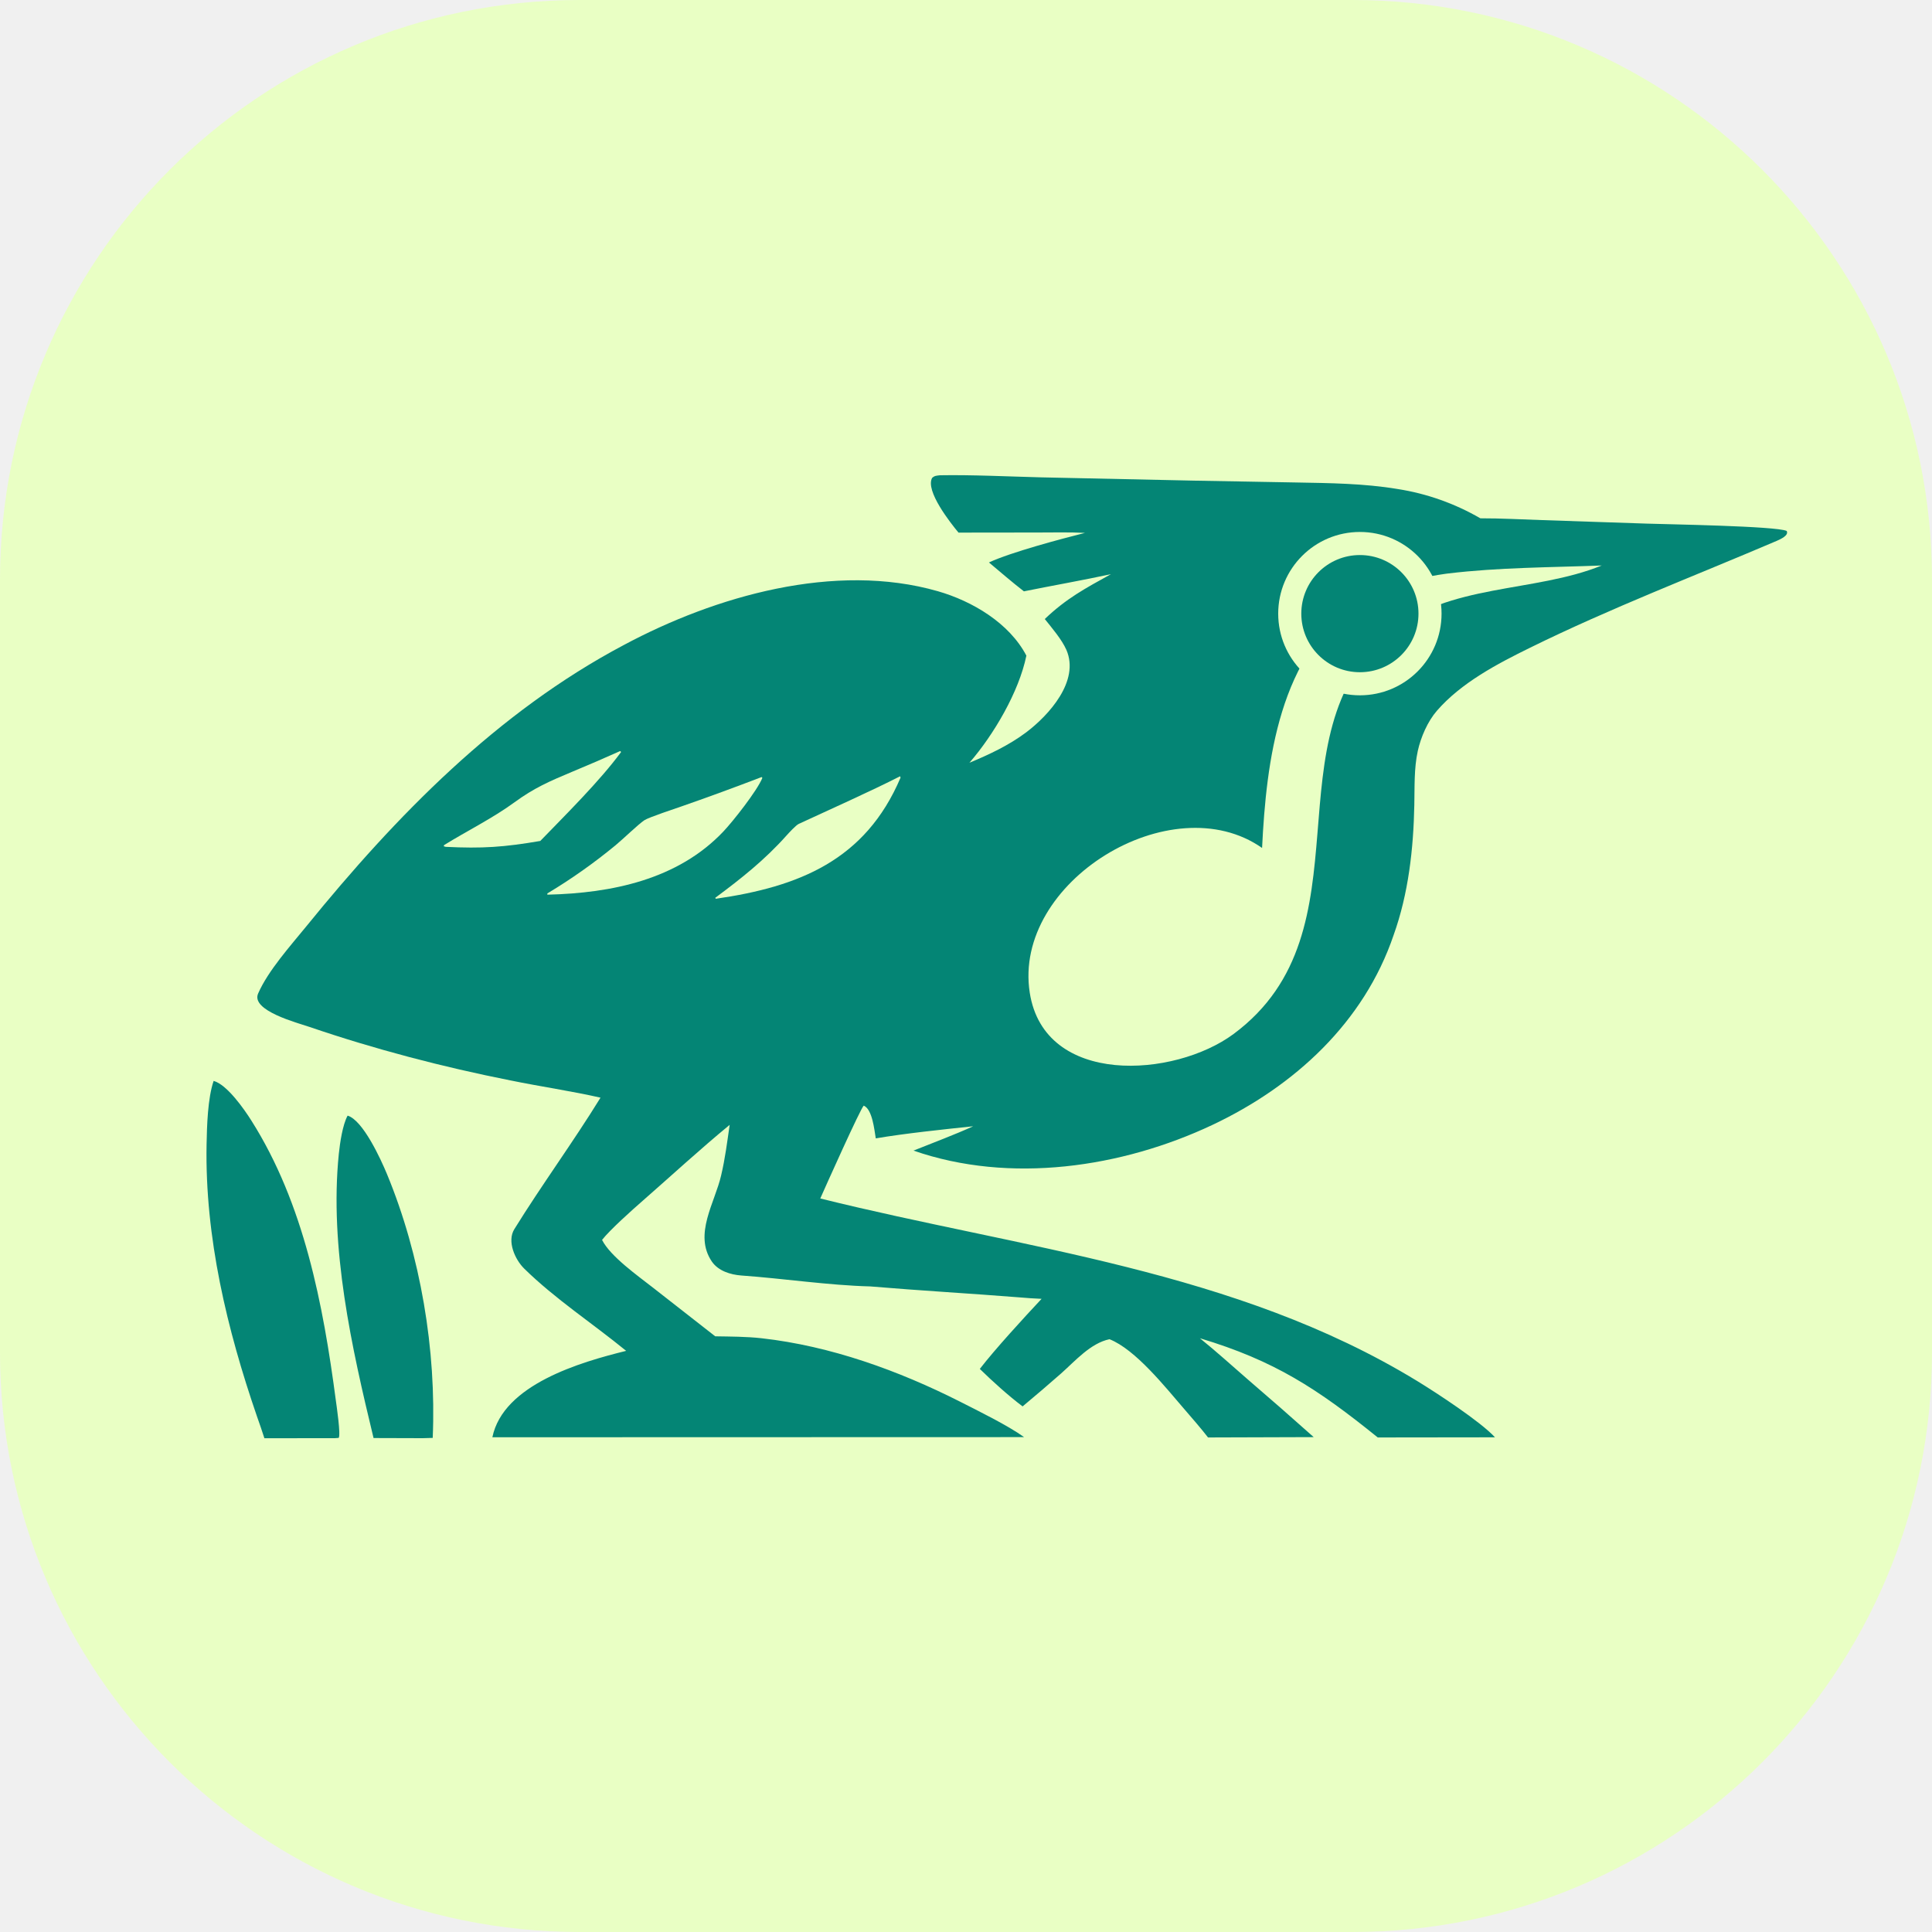
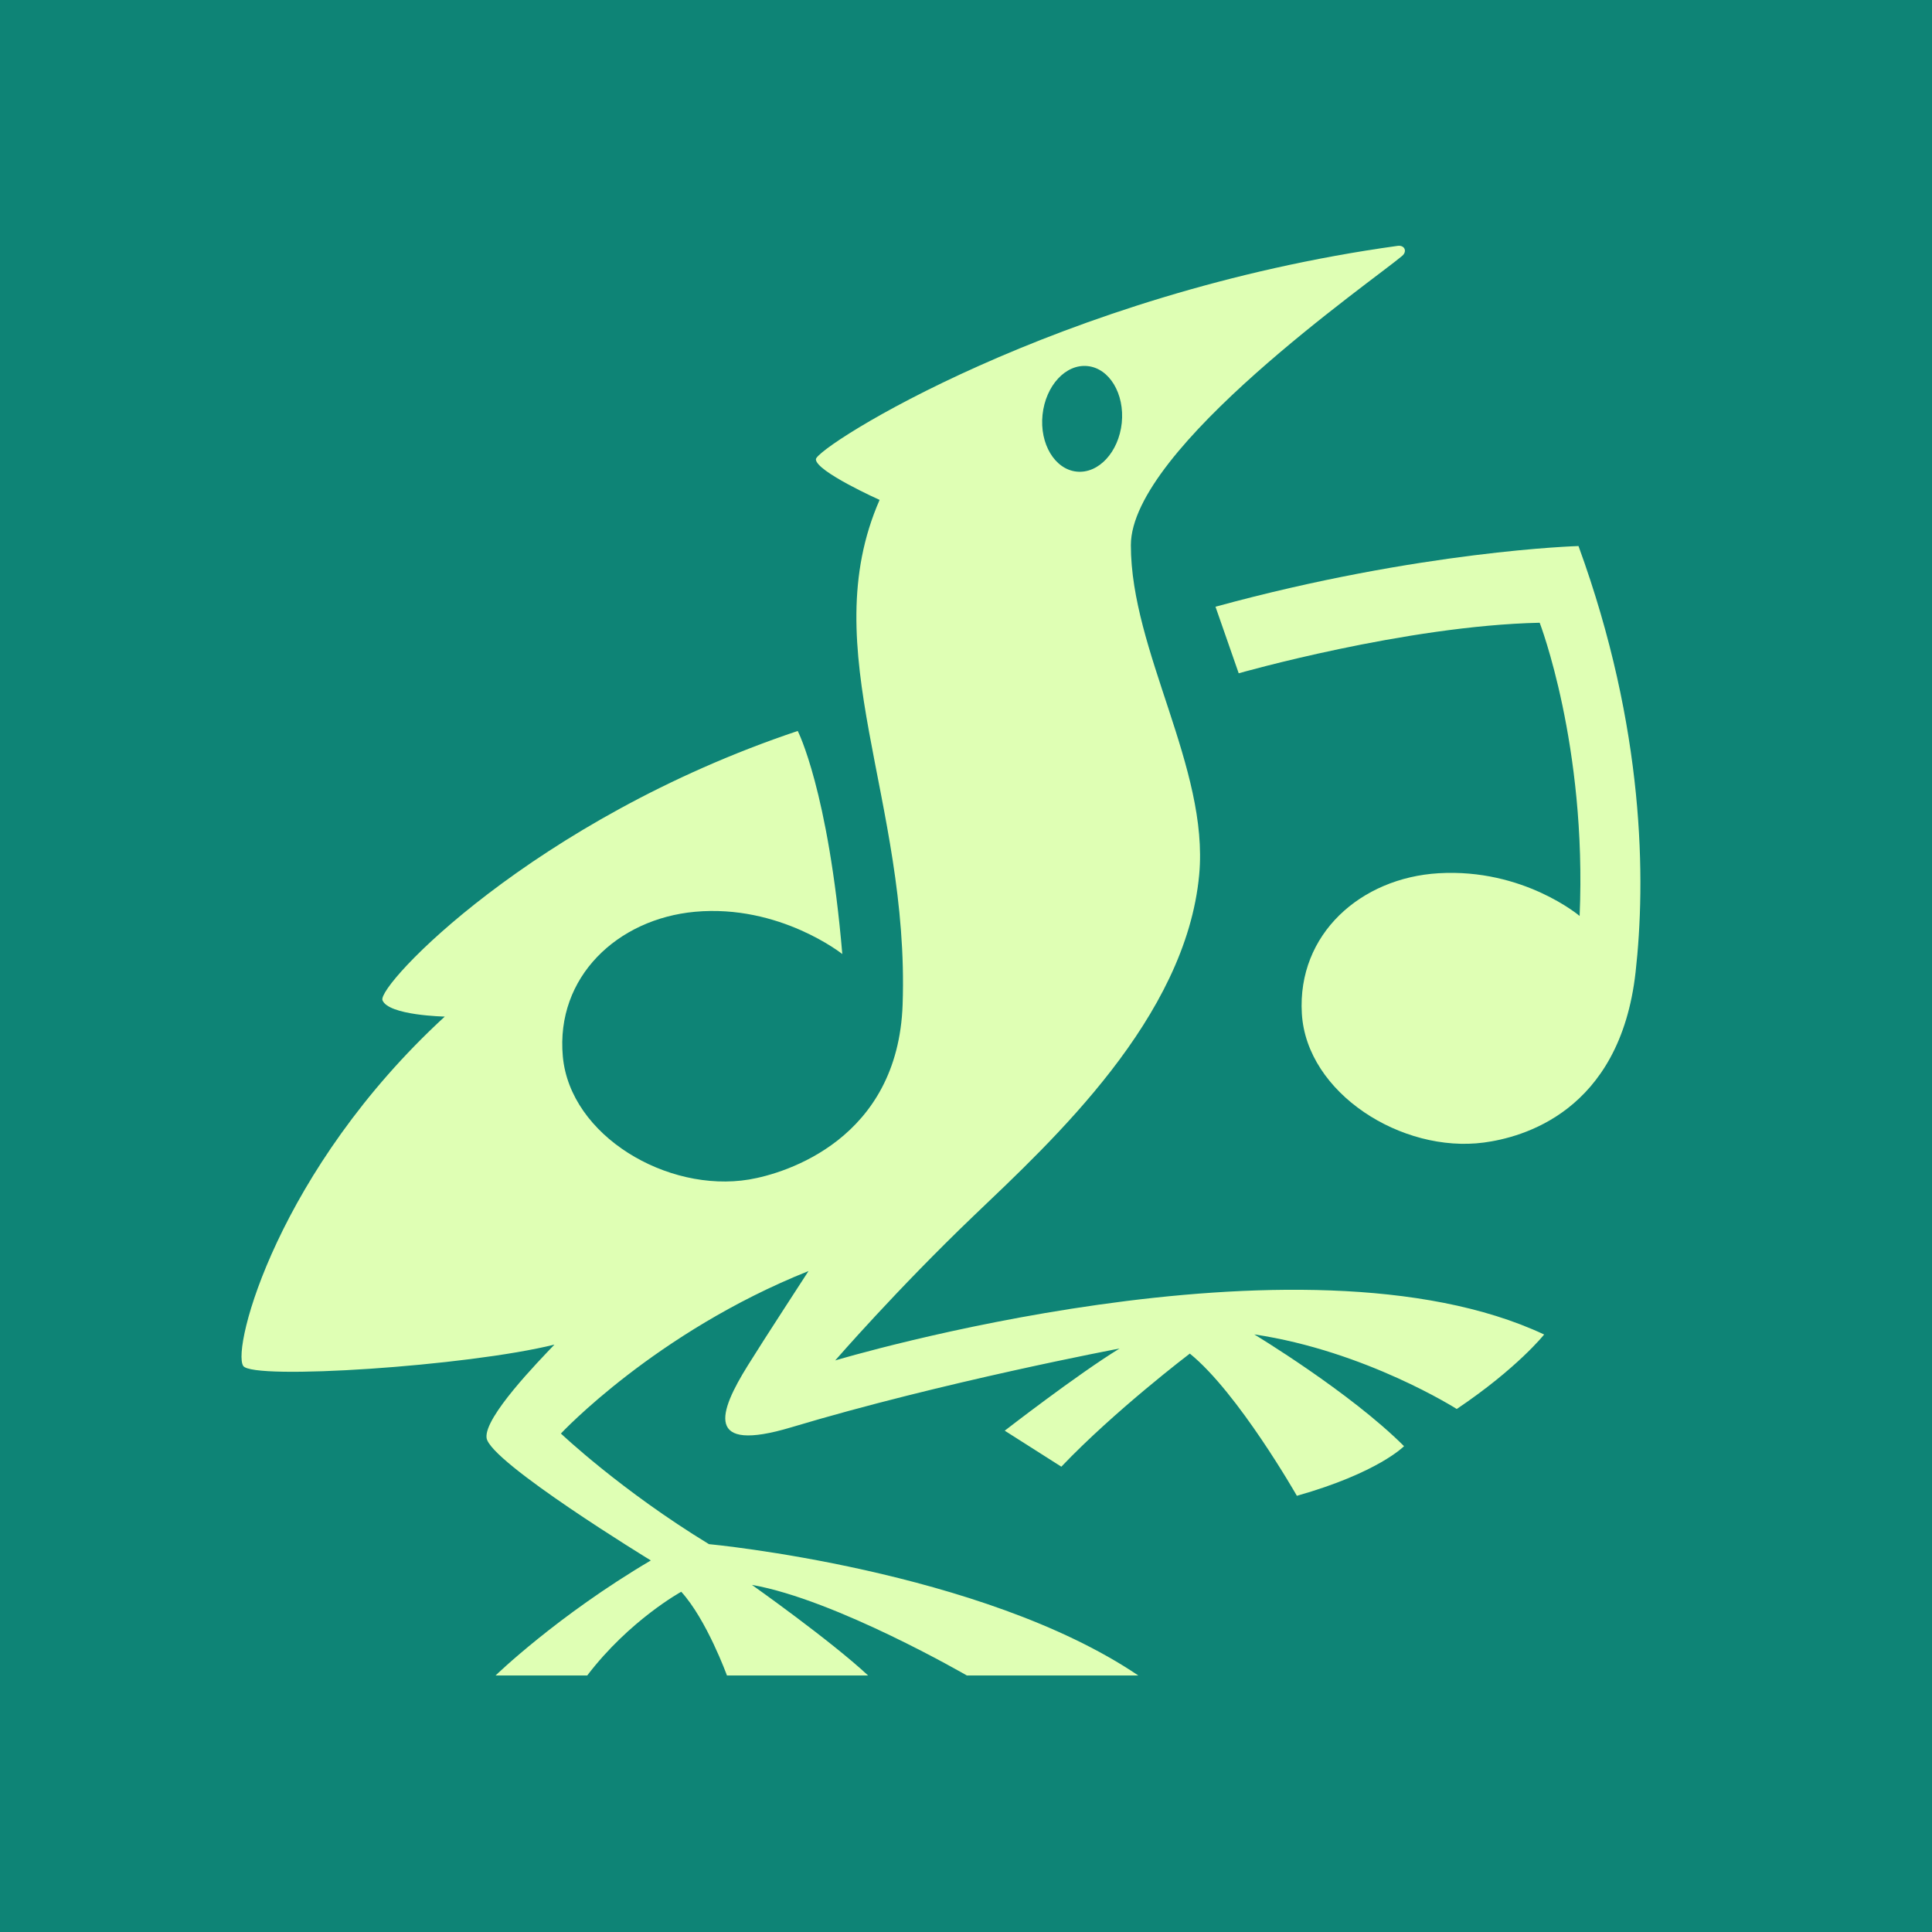
- <svg xmlns="http://www.w3.org/2000/svg" width="40" height="40" viewBox="0 0 40 40" fill="none">
-   <rect width="40" height="40" rx="12" fill="#E9FFC4" />
-   <path d="M19.46 9.84C20.117 9.828 20.886 9.866 21.554 9.883L24.715 9.951L26.826 9.989C27.532 10.002 28.235 10.008 28.933 10.124C29.538 10.218 30.119 10.424 30.649 10.731C31.07 10.73 31.504 10.754 31.925 10.768L34.097 10.841C34.535 10.856 36.761 10.891 36.991 10.992C37.043 11.086 36.858 11.166 36.783 11.199C35.077 11.928 33.345 12.59 31.679 13.41C30.999 13.744 30.252 14.136 29.749 14.716C29.557 14.937 29.417 15.262 29.354 15.546C29.274 15.91 29.29 16.292 29.282 16.663C29.264 17.574 29.162 18.499 28.853 19.361C28.24 21.167 26.802 22.487 25.102 23.29C23.226 24.175 20.911 24.517 18.913 23.822C19.301 23.666 19.773 23.49 20.149 23.318C19.552 23.381 18.716 23.468 18.132 23.569C18.101 23.384 18.061 22.968 17.883 22.891C17.821 22.937 17.078 24.597 16.983 24.813C21.175 25.855 25.575 26.295 29.339 28.591C29.74 28.836 30.654 29.433 30.952 29.758L28.525 29.761C27.271 28.748 26.384 28.169 24.843 27.707C25.17 27.971 25.505 28.273 25.822 28.549C26.285 28.946 26.744 29.348 27.199 29.754L25.011 29.761C24.883 29.593 24.648 29.323 24.511 29.164C24.128 28.721 23.51 27.94 22.971 27.727C22.579 27.809 22.264 28.174 21.969 28.436C21.706 28.667 21.441 28.894 21.172 29.118C20.885 28.903 20.542 28.593 20.286 28.342C20.601 27.933 21.209 27.271 21.565 26.891C21.416 26.886 21.259 26.873 21.11 26.861C20.08 26.779 19.047 26.721 18.018 26.634C17.147 26.611 16.221 26.47 15.349 26.408C15.123 26.391 14.869 26.313 14.736 26.116C14.358 25.555 14.8 24.902 14.93 24.337C15.014 23.982 15.055 23.644 15.107 23.289C14.507 23.782 13.892 24.348 13.305 24.862C13.088 25.051 12.623 25.467 12.465 25.671C12.636 26.012 13.206 26.414 13.52 26.66L14.808 27.667C15.124 27.672 15.455 27.672 15.768 27.707C17.196 27.867 18.602 28.375 19.879 29.021C20.255 29.212 20.865 29.511 21.203 29.754L10.194 29.757C10.418 28.666 12.017 28.201 12.964 27.968C12.272 27.402 11.491 26.892 10.852 26.264C10.664 26.079 10.492 25.7 10.649 25.448C11.22 24.526 11.863 23.651 12.433 22.726C11.859 22.594 11.167 22.492 10.569 22.369C9.163 22.09 7.766 21.725 6.409 21.262C6.16 21.177 5.189 20.924 5.344 20.57C5.551 20.096 6.014 19.582 6.346 19.174C8.199 16.893 10.294 14.742 12.918 13.353C14.807 12.342 17.285 11.628 19.419 12.241C20.128 12.445 20.895 12.897 21.25 13.574C21.097 14.323 20.575 15.211 20.071 15.792C20.477 15.623 20.885 15.433 21.244 15.164C21.715 14.809 22.359 14.1 22.078 13.454C21.985 13.242 21.778 13 21.631 12.816C22.08 12.388 22.465 12.184 23.002 11.887C22.426 12.012 21.783 12.125 21.199 12.243C20.957 12.056 20.71 11.842 20.475 11.645C20.934 11.432 21.97 11.157 22.463 11.033C22.164 11.016 21.792 11.025 21.491 11.025L19.845 11.027C19.679 10.828 19.151 10.159 19.299 9.894C19.353 9.846 19.389 9.849 19.46 9.84Z" fill="#048575" />
-   <path d="M12.835 15.552L12.846 15.553L12.859 15.57C12.41 16.179 11.711 16.868 11.186 17.411C10.433 17.54 9.985 17.57 9.228 17.533L9.187 17.521L9.194 17.497C9.663 17.206 10.198 16.942 10.646 16.615C11.063 16.31 11.376 16.176 11.843 15.98C12.176 15.842 12.506 15.699 12.835 15.552Z" fill="#E9FFC4" />
-   <path d="M26.13 17.556C24.26 16.244 20.961 18.255 21.32 20.553C21.623 22.498 24.316 22.316 25.542 21.406C28.432 19.259 26.198 15.248 28.78 13.091C29.996 12.074 31.759 12.277 33.162 11.708C32.107 11.748 31.023 11.747 29.974 11.874C29.974 11.874 28.762 12.02 28.137 12.434C26.481 13.53 26.218 15.76 26.13 17.556Z" fill="#E9FFC4" />
-   <path d="M15.769 16.088L15.784 16.106C15.674 16.375 15.173 17.008 14.977 17.215C14.031 18.214 12.66 18.491 11.342 18.523L11.328 18.517L11.335 18.496C11.83 18.199 12.302 17.865 12.747 17.498C12.899 17.373 13.212 17.068 13.341 16.982C13.431 16.921 13.994 16.737 14.126 16.69C14.677 16.498 15.224 16.297 15.769 16.088Z" fill="#E9FFC4" />
-   <path d="M18.635 16.072L18.645 16.1C17.916 17.814 16.539 18.36 14.819 18.608L14.809 18.588C15.35 18.186 15.835 17.802 16.285 17.297C16.334 17.242 16.479 17.085 16.537 17.058C17.156 16.771 18.056 16.369 18.635 16.072Z" fill="#E9FFC4" />
-   <path d="M4.423 22.379C4.699 22.454 5.055 22.963 5.204 23.2C6.294 24.921 6.691 27.008 6.954 29C6.968 29.104 7.058 29.709 7.012 29.77L6.931 29.776L5.474 29.777C5.428 29.628 5.372 29.475 5.321 29.327C4.7 27.524 4.241 25.614 4.277 23.696C4.284 23.314 4.3 22.738 4.423 22.379Z" fill="#048575" />
-   <path d="M7.197 23.098C7.516 23.193 7.885 24.003 8.011 24.306C8.708 25.99 9.037 27.952 8.959 29.77L8.751 29.776L7.734 29.773C7.281 27.9 6.817 25.83 7.015 23.888C7.038 23.666 7.093 23.287 7.197 23.098Z" fill="#048575" />
-   <circle cx="1.691" cy="1.691" r="1.691" transform="matrix(-1 0 0 1 29.8459 11.0137)" fill="#E9FFC4" />
-   <circle cx="1.213" cy="1.213" r="1.213" transform="matrix(-1 0 0 1 29.3681 11.4916)" fill="#048575" />
+ <svg xmlns="http://www.w3.org/2000/svg" width="1080" height="1080" viewBox="0 0 1080 1080" fill="none">
+   <g clip-path="url(#clip0_2872_969)">
+     <path d="M1080 0H0V1080H1080V0Z" fill="#0E8476" />
+     <path d="M466.867 760.515C466.867 760.515 501.258 720.848 544.354 679.598C588.635 637.299 662.976 569.042 670.36 488.943C675.856 429.317 632.162 363.976 632.162 304.738C632.162 250.724 767.449 156.938 783.822 143.041C786.79 140.524 785.216 136.853 781.178 137.451C591.195 163.797 456.085 249.99 456.085 256.744C456.085 263.499 491.703 279.451 491.703 279.451C454.9 363.462 508.495 447.284 504.572 561.522C501.992 636.754 439.346 655.916 418.684 659.366C373.008 666.918 318.658 634.939 314.62 590.522C310.582 546.104 345.204 513.664 388.499 509.689C435.832 505.389 470.853 533.319 470.853 533.319C463.039 441.704 445.933 408.614 445.933 408.614C297.713 458.318 210.566 551.002 213.807 559.141C217.184 567.678 248.628 568.276 248.628 568.276C155.555 653.871 129.387 753.456 135.963 763.557C141.228 771.643 261.434 763.703 309.932 751.642C301.258 760.777 270.475 792.221 271.996 803.81C273.768 817.309 363.81 872.298 363.82 872.298C311.327 903.281 277.03 936.602 277.03 936.602H328.265C351.895 905.62 380.822 889.803 380.822 889.803C395.054 905.431 406.371 936.602 406.371 936.602H485.274C464.088 916.874 420.331 885.965 420.331 885.965C467.266 894.177 540.474 936.602 540.474 936.602H636.325C548.686 877.417 396.292 863.184 396.292 863.184C347.06 833.167 313.55 801.356 313.55 801.356C313.55 801.356 366.442 744.688 451.963 710.528C450.768 712.447 426.938 748.926 418.002 763.357C401.851 789.305 393.512 812.547 442.429 797.843C526.902 772.492 625.858 753.823 625.858 753.823C602.354 768.192 561.649 799.762 561.649 799.762L593.292 819.889C623.414 788.309 665.116 756.666 665.116 756.666C692.123 778.513 724.961 836.167 724.961 836.167C770.501 823.256 784.87 808.425 784.87 808.425C754.685 778.24 701.132 745.936 701.132 745.936C763.422 755.208 814.332 787.638 814.332 787.638C848.23 764.868 863.186 745.999 863.186 745.999C727.353 682.252 466.867 760.494 466.867 760.494V760.515ZM582.783 231.856C584.503 215.567 595.757 203.328 608.007 204.649C620.184 205.908 628.721 220.14 627.075 236.428C625.355 252.717 614.101 264.894 601.851 263.635C589.674 262.376 581.063 248.144 582.783 231.856Z" fill="#DFFFB4" />
+     <path d="M679.463 339.151L692.448 376.373C692.448 376.373 785.741 349.723 860.69 348.118C860.69 348.118 887.13 416.669 883.019 512.028C883.019 512.028 851.596 485.336 804.189 488.146C760.758 490.716 725.108 522.065 727.741 566.598C730.373 611.121 783.653 644.82 829.539 638.684C850.317 635.905 905.474 622.008 914.295 543.503C920.021 492.541 919.675 407.461 882.39 305.242C882.39 305.242 794.194 307.738 679.463 339.161V339.151Z" fill="#DFFFB4" />
+   </g>
+   <defs>
+     <clipPath id="clip0_2872_969">
+       <rect width="1080" height="1080" fill="white" />
+     </clipPath>
+   </defs>
</svg>
